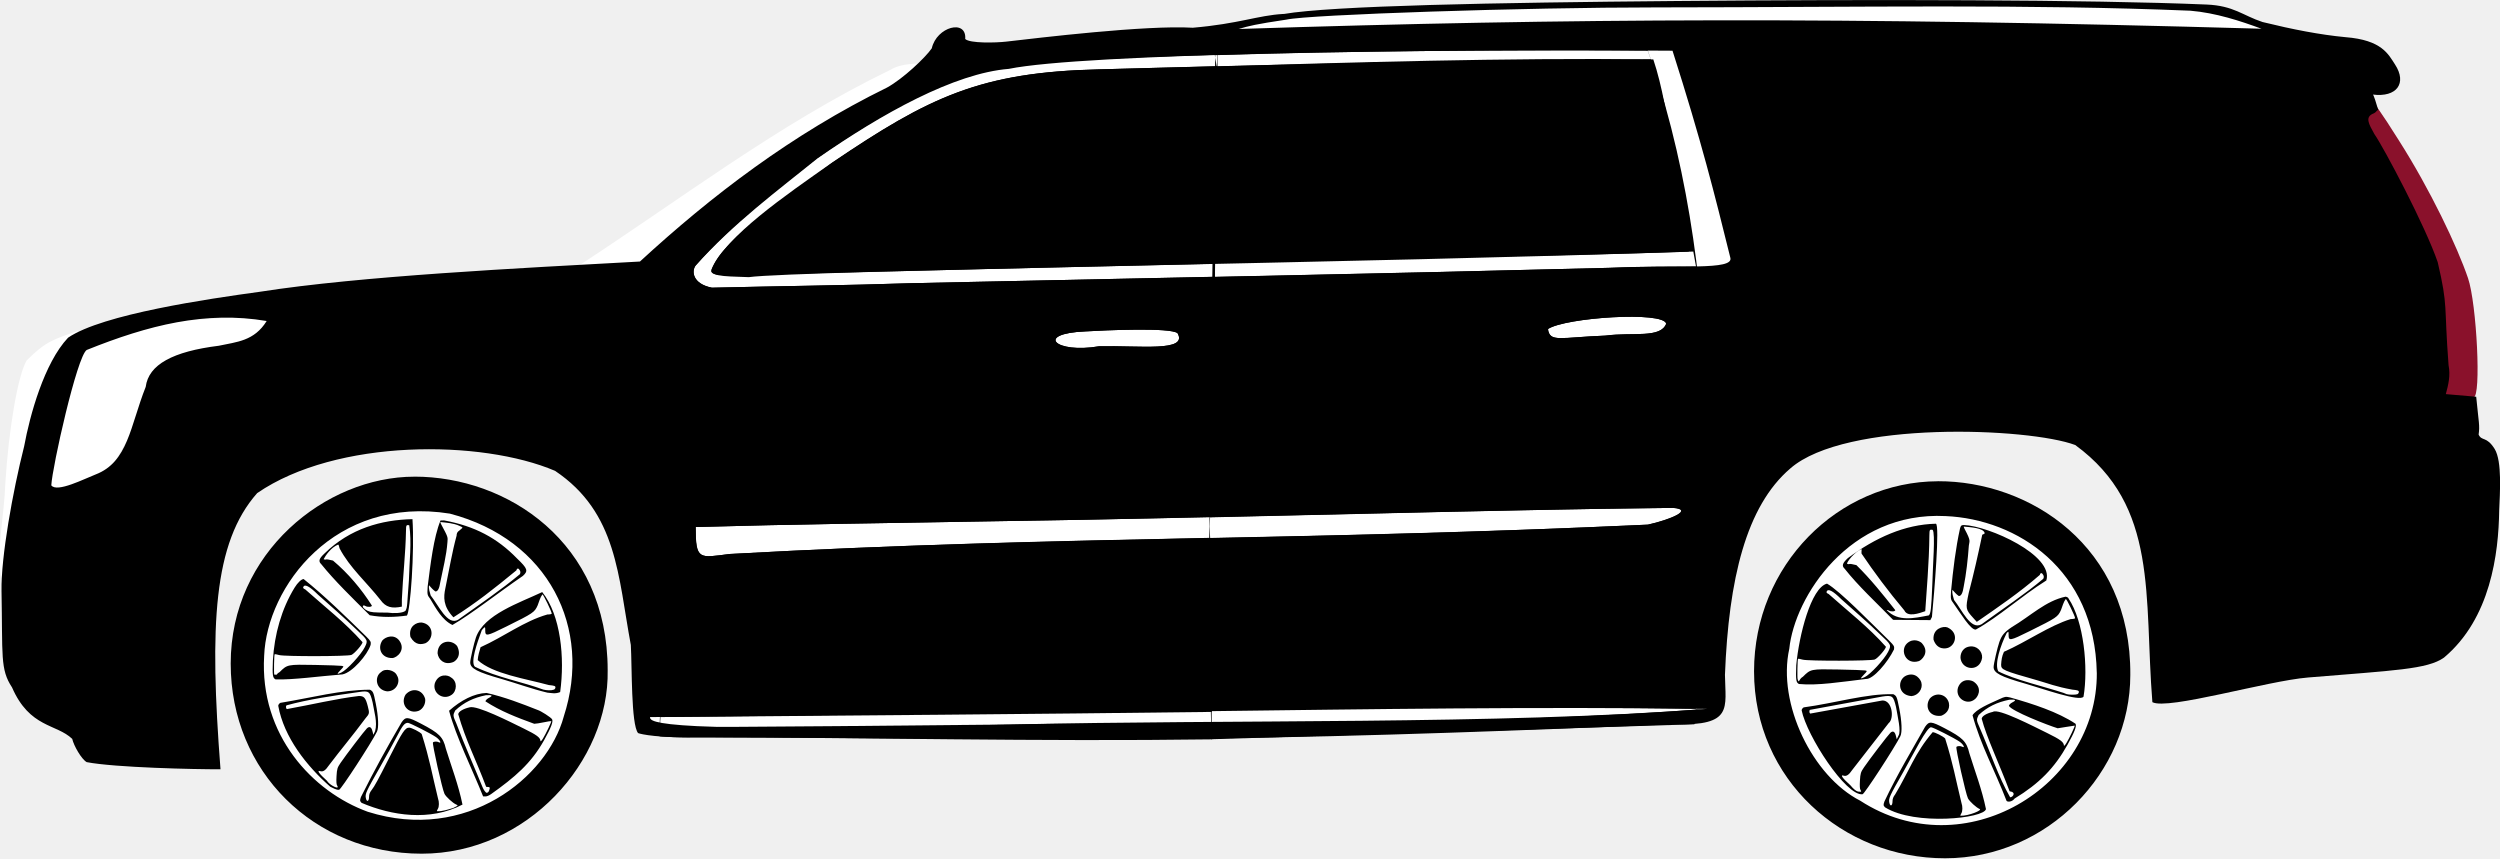
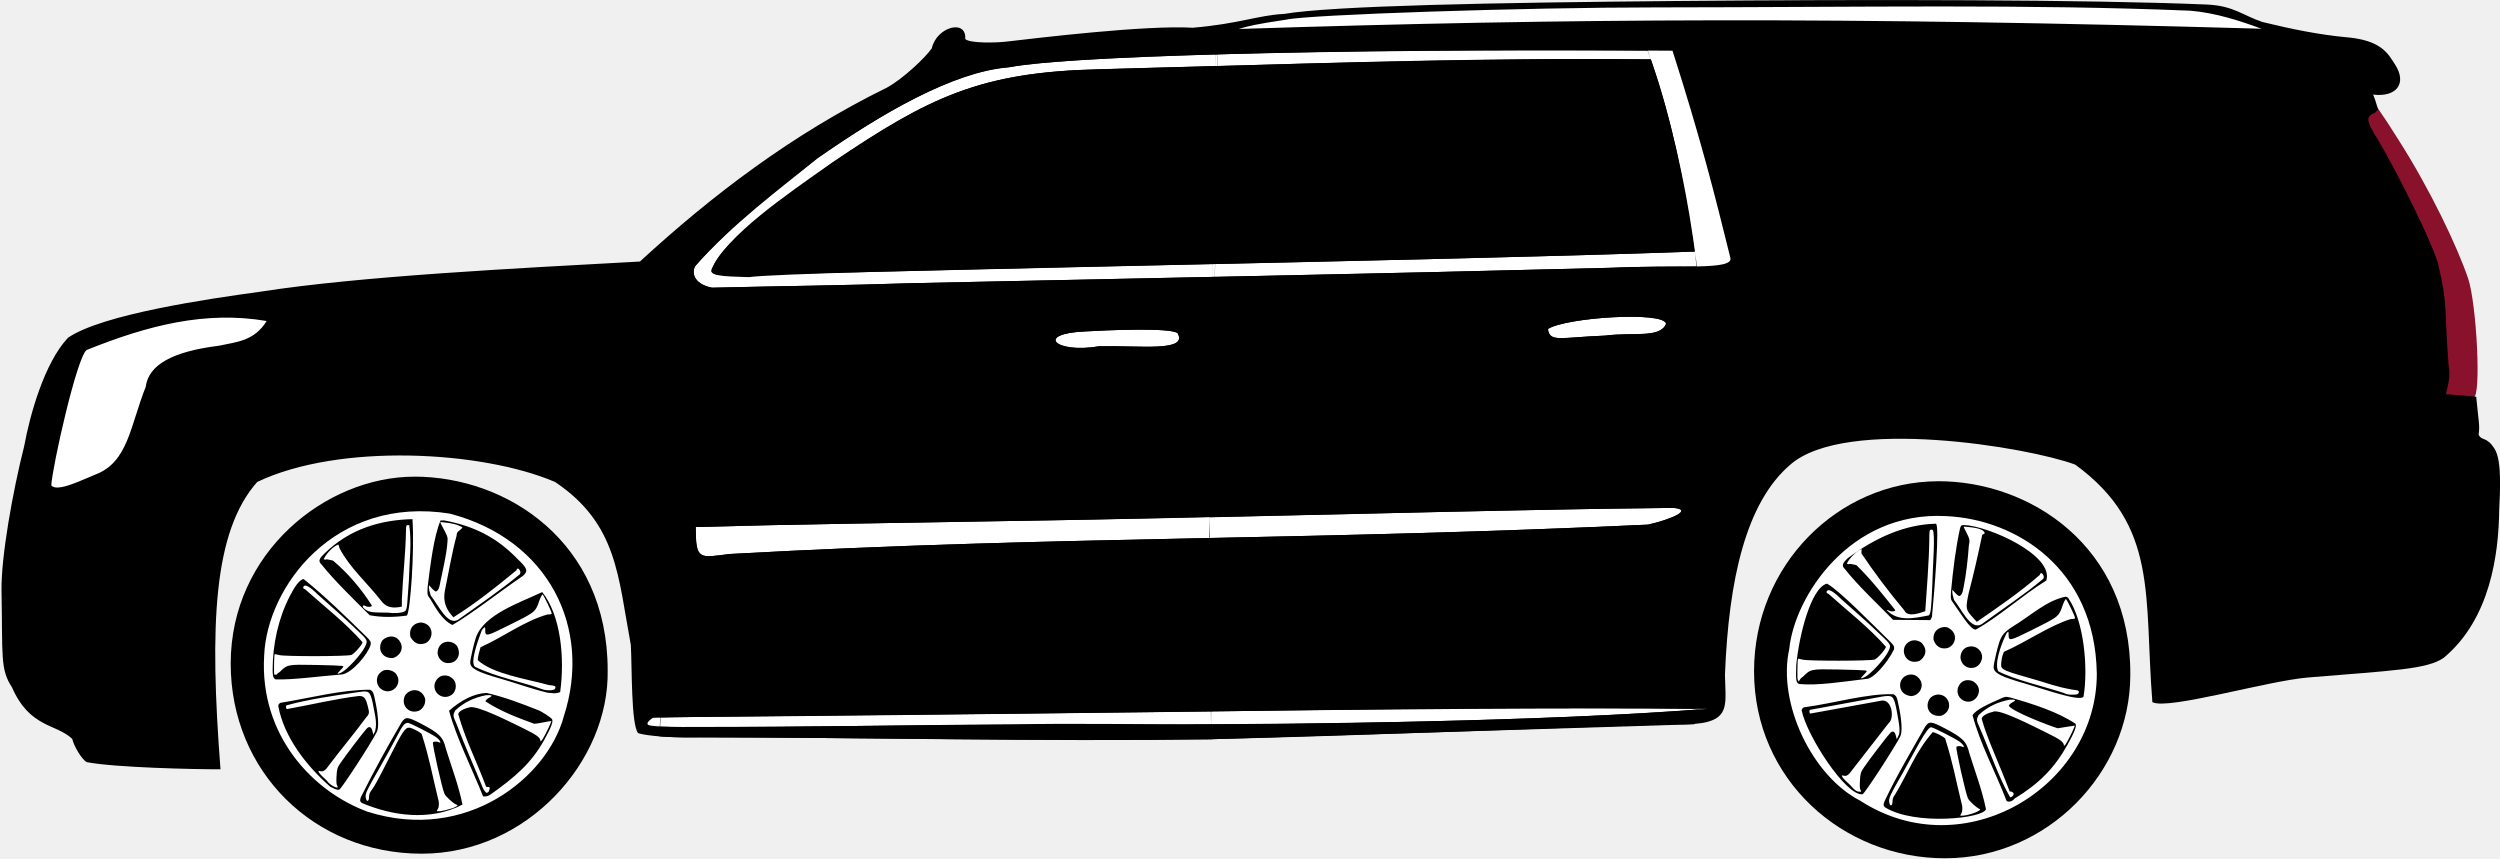
<svg xmlns="http://www.w3.org/2000/svg" id="esv" width="600" height="206" version="1.1" viewBox="0 0 600 206.015">
  <path id="fHub" d="m76.55 129.8c31.46-22.71 62.18 2.547 62.47 32.07 0.116 11.84-17.31 38.8-39.62 36.47-41.78-4.379-46.89-51.18-22.85-68.52z" style="fill:#ffffff;stroke-width:1.926" />
  <path id="fWheel" d="m99.44 114.4c22.2 0 46.39 15.63 46.39 46.48 0.398 21.77-19.24 44.02-44.63 44.02-25.87 0-45.85-19.75-45.85-45.63 0-26.66 22.81-44.86 44.09-44.86zm35.85 57.58c6.906-21.23-3.614-42.49-27.33-48.7-27.68-4.415-43.94 17.58-44.58 34.13-1.131 19.07 11.66 32.63 24.87 37.43 23.73 7.497 43.09-8.268 47.04-22.85zm-48.52 20.73c-0.437-0.476-0.448-0.573-0.152-1.429 3.331-6.634 6.116-11.67 9.745-17.9 0.975-1.406 1.431-1.376 4.666 0.311 4.409 2.3 5.303 3.202 5.962 6.002 1.381 4.461 3.013 8.653 3.993 13.42-7.8 4.076-17 2.666-24.21-0.412zm22.02 1.192c1.196-0.555 1.218-0.581 0.674-0.81-0.796-0.335-2.427-1.824-2.795-2.55-0.535-1.059-3.013-12.11-2.77-12.35 0.239-0.245 0.954-0.27 1.371-0.049 0.824 0.437 0.288-0.588-0.64-1.224-1.262-0.865-6.303-3.425-6.744-3.425-0.794 0-1.249 0.561-2.654 3.275-0.804 1.552-2.62 4.856-4.038 7.343-3.377 5.929-3.598 6.407-3.413 7.409 0.199 1.087 0.778 0.874 0.778-0.286 0-0.584 0.196-1.089 0.637-1.643 0.652-0.818 1.533-2.435 4.196-7.701 3.184-6.297 3.816-7.251 4.808-7.243 0.553 4e-3 2.562 1.026 2.993 1.524 1.953 6.201 2.443 9.479 3.922 15.5 0.287 0.762 0.272 1.969-0.029 2.439-0.175 0.274-0.276 0.543-0.222 0.598 1.368 0.059 2.68-0.426 3.926-0.797zm7.141-2.758c-2.666-6.661-6.463-14.2-8.168-20.55 2.843-2.52 6.02-4.184 9.006-4.274 4.238 0.945 8.555 2.618 12.24 4.078 0.793 0.233 3.19 1.773 3.473 2.231 0.333 0.54-0.222 2-1.918 5.039-3.115 5.582-7.064 8.913-12.7 12.92-1.166 0.829-1.686 0.503-1.93 0.553zm1.591-1.942c0.063-0.442-0.599-0.251-0.863-0.361-2.418-6.461-4.931-11.18-6.696-17.42 0.071-0.625 1.15-1.28 2.712-1.647 1.765-0.574 9.714 3.477 12.98 5.074 3.18 1.559 4.011 2.177 4.045 3.013 8e-3 0.19 0.272-0.069 0.586-0.575 0.682-1.097 2.115-4.099 2.009-4.207-0.041-0.042-0.84 0.085-1.775 0.283-0.935 0.198-1.978 0.359-2.317 0.359-4.186-1.529-8.089-3.015-11.71-5.386 0.033-0.242 0.386-0.605 0.785-0.805 1.104-0.555 0.883-0.774-0.669-0.664-2.98 0.603-5.276 1.714-7.378 3.668-0.565 1.134-0.556 1.236 0.272 3.098 1.946 5.184 4.38 10.57 6.266 15.24 0.267 0.697 0.787 1.418 1.023 1.418 0.622-0.037 0.668-0.98 0.736-1.079zm-38.28-0.374c-5.66-4.968-11.12-11.87-12.48-19.42 0-0.245 0.228-0.565 0.506-0.712 7.896-1.299 14.42-3.115 21.5-3.155 0.779 0.412 0.856 0.595 1.406 3.346 0.636 3.18 0.744 5.789 0.279 6.727-1.35 2.724-8.719 14.03-9.083 13.94-0.642 0.103-1.461-0.428-2.129-0.722zm1.752 0.152c0.081-0.083 0.033-0.292-0.106-0.465-0.167-0.205-0.214-0.975-0.137-2.233 0.107-1.761 0.189-2.025 0.987-3.202 1.241-1.83 5.791-7.79 6.318-8.275 0.606-0.558 1.067-0.311 1.322 0.706l0.213 0.853 0.425-0.892c0.591-2.177-0.24-4.652-0.604-6.877-0.651-2.681-0.865-2.845-3.263-2.498-5.958 0.845-12.31 1.779-17.4 3.2-0.291 0.298-0.063 1.064 0.257 0.861 5.679-1.009 11.71-2.473 17.12-3.109 1.232-1e-3 1.611 0.435 2.123 2.444 0.441 1.734 0.436 1.761-0.599 2.984-3.061 4.13-5.752 7.281-8.73 11.22-0.811 1.206-1.409 1.61-2.069 1.395-0.927-0.301-0.312 0.582 1.603 2.302 0.512 0.913 2.354 1.86 2.545 1.58zm16.32-22.25c1.499-1.756 4.055-1.327 4.712 1.018 0.154 1.15-0.494 2.356-1.491 2.839-2.574 0.99-4.583-1.604-3.221-3.856zm7.039-2.768c0.915-2.437 3.234-1.946 3.843-1.383 1.666 0.951 1.442 3.338 0.181 4.188-2.034 1.45-4.706-0.445-4.022-2.805zm27.03 2.294c-3.672-0.873-7.715-2.34-10.9-3.252-5.989-1.708-7.644-2.575-7.644-4.007 0-0.715 0.904-4.662 1.372-5.987 1.926-5.529 10.47-8.322 15.91-10.9 4.45 5.55 5.442 15.76 4.305 24-1.189 0.49-2.059 0.217-3.036 0.142zm1.555-0.734c0.196-0.077 0.356-0.321 0.356-0.542 0-0.33-0.28-0.429-1.565-0.551-5.627-1.535-13.46-2.672-17.09-5.991 0.079-1.117 0.373-2.025 0.682-3.094 5.705-2.566 10.37-6.222 16.03-7.854 0.579 0 1.052-0.096 1.052-0.214 0-0.457-2.009-4.617-2.231-4.617-0.559 0.73-0.822 1.82-1.15 2.645-0.742 1.664-1.048 1.871-7.484 5.06-4.849 2.404-5.095 2.444-5.095 0.856 0-0.798-8e-3 -0.805-0.45-0.396-0.247 0.229-0.45 0.514-0.45 0.633-1.079 2.938-2.701 7.54-1.568 8.576 5.45 2.61 11.49 3.65 16.4 5.478 0.849 0.198 1.854 0.263 2.566 0.01zm-41.45-4.24c0.916-0.962 3.257-0.454 3.779 0.861 0.937 1.445-0.145 3.822-2.381 3.793-2.737-0.333-3.14-3.546-1.399-4.654zm-25.35 1.796c-0.716-0.353-0.804-0.948-0.664-4.515 0.352-6.353 2.107-12.45 5.213-17.52 0.717-1.178 1.635-2.05 2.171-2.061 5.151 4.132 10.23 9.119 14.99 13.76 1.117 1.13 1.205 1.294 1.087 2.038-0.757 2.425-4.431 6.644-6.752 7.087-6.006 0.476-11.47 1.299-16.05 1.209zm0.952-1.765c1.859-1.838 1.881-1.843 8.516-1.717 3.234 0.062 6.122 0.163 6.418 0.226 0.532 0.113 0.528 0.125-0.327 1.021-0.941 0.986-0.913 1.074 0.188 0.588 1.314-0.579 4.771-4.313 5.65-6.103 0.794-1.616 0.785-1.636-1.949-4.174-2.97-2.893-6.44-5.868-9.273-8.412-2.092-2.073-3.246-2.66-3.564-1.813-0.073 0.194 0.114 0.399 0.487 0.534 4.583 4.097 9.583 7.95 13.76 12.67 0 0.526-1.963 2.772-2.676 3.061-0.906 0.368-16.06 0.396-17.32 0.032-0.55-0.159-1.045-0.244-1.1-0.189-0.137 0.14-0.218 4.533-0.09 4.885 1.09 0.051 0.157 0.041 1.285-0.611zm37.91-4.542c0.077-3.099 3.319-3.431 4.691-1.716 1.264 2.493-0.548 3.81-1.132 3.926-1.959 0.658-3.367-0.626-3.56-2.209zm-13.24-3.067c0.813-0.905 2.776-1.544 4.011-8e-3 1.73 2.29-0.526 4.215-1.652 4.246-2.62 0.045-3.621-2.367-2.36-4.238zm6.734-0.819c-0.544-2.547 1.418-3.568 2.722-3.467 2.957 0.478 2.947 3.934 0.9 4.954-1.021 0.338-2.435 0.568-3.621-1.486zm4.741-9.142c-0.71-0.949-0.722-1.004-0.618-2.907 0.691-5.405 1.435-11.87 3.094-15.92 0.397-0.015 0.793-0.017 0.88-4e-3 7.316 1.36 12.71 4.205 17.49 9.138 2.547 2.437 2.724 2.965 1.406 4.174-5.775 3.943-12.52 9.268-16.92 11.78-2.479-1.17-4.016-4.082-5.33-6.262zm6.715 4.991c4.904-3.49 10.45-7.262 14.81-10.92 0.163-0.312 0.161-0.587-6e-3 -0.908-0.305-0.584-0.683-0.59-0.831-0.013-5.451 4.479-9.655 7.813-15.12 11.27-2.531-2.691-2.371-4.879-1.934-6.954 0.973-4.669 1.588-8.562 2.701-12.64 0.015-1.064 0.673-1.124 1.143-1.644 0.404-0.302 0.377-0.344-0.463-0.71-1.429-0.659-3.049-0.747-4.565-0.919-0.042 0.041 0.059 0.327 0.225 0.636 1.57 2.926 1.59 2.98 1.464 4.172-0.229 3.229-1.107 6.551-1.709 9.582-0.233 1.562-0.603 2.281-1.172 2.281-0.634-0.431-0.998-0.905-1.54-1.495-0.125 0.864 0.178 1.681 0.393 2.446 1.881 2.329 4.043 7.362 6.611 5.816zm-32.86-13.32c-0.745-0.69-0.555-1.33 0.756-2.554 6.168-6.039 13.69-8.087 21.13-8.256 0.525 7.75-0.514 22.04-1.326 23.14-2.978 0.413-5.956 0.479-8.934-0.07-4.248-4.23-8.435-8.274-11.63-12.26zm20.21 11.19c0.519-0.956 0.355-1.457 0.819-7.276 0.101-4.429 0.721-9.266 0.083-13.26-0.71-0.123-0.761-0.039-0.779 1.3-0.091 5.5-0.759 11.01-0.991 16.48l-0.002 1.754c-2.394 0.506-3.868 0.167-5.143-1.618-3.23-4.132-7.415-7.777-9.809-12.38-0.081-0.491-0.236-0.893-0.345-0.893-1.706 0.673-3.019 2.614-3.481 3.506 0.192 0.11 0.446 0.139 0.563 0.065 0.118-0.075 0.878 0.046 1.69 0.267 3.629 3.046 6.852 6.871 9.331 10.8 0 0.359-1.056 0.423-1.563 0.095-0.18-0.116-0.403-0.163-0.496-0.104-0.362 0.229 0.146 0.856 1.025 1.264 0.783 0.364 1.504 0.429 4.798 0.433 1.415 0.211 3.554 0.169 4.3-0.427z" style="fill:#000000;stroke-width:1.926" />
-   <path id="trim" d="m403.9 10.77c-54.21 0.834-125.3-2.624-170.9 5.965-28.86 9.26-58.19 29.82-71.42 52.99 11.02 3.539 174.7-2.317 257-4.835-2.719-18.96-9.161-38.36-14.61-54.12zm-19.38 63.32c-5.692 1.126-12.86 2.482-16.15 6.223 0.496 1.68 10.71 2.865 19.24 2.536 5.376-0.754 11.74-1.07 15.07-4.774-6.885-4.012-2.208-2.156-18.16-3.984zm-364.8 9.814c-6.815 10.88-6.628 23.37-8.783 33.47 0.654 1.869 12.73-0.984 13.65-2.699 6.898-7.788 13-25.36 13-25.36 15.02-5.448 23-5.474 27.75-12.76-5.017-1.31-45.98 1.125-45.62 7.352zm248.5-6.791c-4.98 0.896-13.36 1.659-16.23 4.193 4.197 4.37 10.67 3.166 16.4 2.939 6.022-0.912 11.54 2.751 18.08-2.852-7.35-2.929-1.819-3.648-18.25-4.28zm126.1 40.35-229.8 7.767 1.669 15.04 237.5-11.68c4.208-5.226 2.559-9.24-9.374-11.13zm-110.7 51.11c-14.66 0.375-143-3.621-127.9 5.418 46.83 3.398 108.6 0.637 146.1-8.5e-4 32.38-1.077 78.45-0.831 110.2-3.651-25.19-4.551-96.5-0.534-128.4-1.767zm259.3-162.9c-7.861-5.455-31.4-2.762-37.85-4.55-68.62-0.006-117.9-0.991-187.5 2.03-10.66 1.546-19.7 1.733-28.35 4.957 9.358 0.055 243.1-2.119 257.2 0.387zm-542.7 132.9c-1.037-7.774 0.758-14.38 1.045-22.69 0.804-12.87 3.016-25.91 5.123-29.38 4.67-4.685 6.517-5.032 12.34-7.109l-0.836 2.509-12.13 58.75zm154.7-75.17-17.25 1.15c25.19-16.32 48.89-34.67 76-47.78 2.903-1.716 6.138-1.435 9.304-1.568l-0.209 4.182-51.96 32.93z" style="fill:#ffffff;stroke-width:1.926" />
+   <path id="trim" d="m403.9 10.77c-54.21 0.834-125.3-2.624-170.9 5.965-28.86 9.26-58.19 29.82-71.42 52.99 11.02 3.539 174.7-2.317 257-4.835-2.719-18.96-9.161-38.36-14.61-54.12zm-19.38 63.32c-5.692 1.126-12.86 2.482-16.15 6.223 0.496 1.68 10.71 2.865 19.24 2.536 5.376-0.754 11.74-1.07 15.07-4.774-6.885-4.012-2.208-2.156-18.16-3.984zm-364.8 9.814c-6.815 10.88-6.628 23.37-8.783 33.47 0.654 1.869 11.73-1.516 13.65-2.699 8.413-5.599 13.01-25.35 13-25.36 15.02-5.448 23-5.474 27.75-12.76-4.708-3.476-41.95 2.226-45.62 7.352l0.002-0.002zm248.5-6.791c-4.98 0.896-13.36 1.659-16.23 4.193 4.197 4.37 10.67 3.166 16.4 2.939 6.022-0.912 11.54 2.751 18.08-2.852-7.35-2.929-1.819-3.648-18.25-4.28zm126.1 40.35-229.8 7.767 1.669 15.04 237.5-11.68c4.208-5.226 2.559-9.24-9.374-11.13zm-110.7 51.11c-14.66 0.375-143-3.621-127.9 5.418 46.83 3.398 108.6 0.637 146.1-8.5e-4 32.38-1.077 78.45-0.831 110.2-3.651-25.19-4.551-96.5-0.534-128.4-1.767zm259.3-162.9c-7.861-5.455-31.4-2.762-37.85-4.55-68.62-0.006-117.9-0.991-187.5 2.03-10.66 1.546-19.7 1.733-28.35 4.957 9.358 0.055 243.1-2.119 257.2 0.387z" style="fill:#ffffff;stroke-width:1.926" />
  <path id="brake" d="m567.2 26.1c0.719-3.593 0.191-5.661 8.493 7.511 7.607 11.94 14.1 25.64 16.66 33.17 2.075 6.093 3.222 28.58 1.32 28.58-0.615 0-6.582 1.402-7.724-1.267-1.006-2.35 1.446-8.354 0.824-14.43-1.279-12.25-4.673-25.83-12.28-35.39-4.542-6.089-9.115-11.21-7.291-18.17z" style="fill:#8a112b;stroke-width:1.926" />
-   <path id="body" d="m308 3.345c-6.139 0.349-10.65 2.363-21.72 3.312-11.33-0.671-37.11 2.448-44.82 3.336-2.494 0.287-8.74 0.435-9.811-0.636 0.368-4.849-6.86-2.949-8.023 2.235-1.541 2.25-6.961 7.362-10.76 9.429-22.86 11.22-42.14 25.97-59.29 41.75-29.09 1.603-67.07 3.477-91.24 7.262-12.3 1.687-37.76 5.378-46.02 11.02-5.723 6.056-9.182 18.66-10.54 26.06-2.753 10.87-5.575 26.65-5.432 34.74 0.294 15.61-0.364 18.77 2.519 23.13 4.252 9.763 10.65 8.716 14.45 12.36 0.369 1.627 2.197 4.851 3.468 5.581 6.794 1.314 25.98 1.739 32.12 1.719-2.663-34.6-1.728-54.38 8.807-66.29 19.04-13.08 53.83-12.89 71.5-5.339 14.97 10.05 15.1 25.31 18.18 41.79 0.294 5.109 0.044 19.12 1.739 21.15 0.745 0.295 4.863 1.198 14.82 1.027 39.58 0.047 81.56 0.729 122.8 0.244 38.56-0.454 76.48-2.026 111.2-3.39 14.07 0.399 12.16-3.888 12.05-11.86 0.896-22.95 5.061-40.46 15.69-49.54 13.25-11.6 57.3-9.787 68.39-5.62 20.09 14.66 16.47 36.36 18.51 61.72 3.662 1.953 27.5-5.106 37.34-5.921 20.69-1.714 28.67-1.946 32.65-4.776 11.19-9.393 13.11-24.96 13.25-35.33 0.161-4.051 0.737-11.78-1.087-14.75-1.975-3.151-3.085-1.789-3.849-3.45 0.315-2.237 0.031-2.763-0.581-9.085l-7.293-0.629c0.604-2.216 1.152-4.447 0.661-6.937-1.132-14.71-0.061-13.87-2.606-24.73-2.947-8.626-12.93-27.51-15.21-30.76-1.326-2.406-2.367-4.105-0.147-4.956 0.528-0.202 0.594-0.59 1.067-0.871-0.419-1.447-1.15-3.843-1.309-3.647 5.758 0.737 8.304-2.71 5.344-7.231-1.587-2.423-3.137-5.866-11.88-6.541-6.066-0.57-12.7-1.861-19.9-3.632-4.743-1.558-6.917-3.924-13.42-4.199-28.26-1.192-80.38-1.262-127.3-0.848-43.56 0.384-82.69 1.129-94.22 3.115zm217.7-0.776c6.116 0.516 11.99 2.451 17.07 4.326-101.2-2.883-165.2-2.518-245.5 0.06 2.516-0.74 4.031-1.137 11.46-2.245 5.418-1.223 57.76-2.937 88.64-2.932 50.78-0.049 89.38-0.818 128.3 0.791zm-354.9 62.17c-0.816 1.845 5.788 1.586 8.9 1.782 11.62-1.605 152.2-3.52 225.6-6.14-3.244-14.38-4.241-33.49-8.504-46.13-43.41 0.128-92.94 1.304-133 2.388-28.53 0.667-40.78 6.592-64.19 22.45-11.19 7.876-25.28 17.47-28.89 25.64zm25.28-26.65c15.67-10.91 32.97-20.5 46.03-21.56 17.85-3.618 98.42-4.803 159.3-4.357 6.94 21.73 10.08 34.33 13.88 49.69 0.863 3.078-12.08 1.674-29.06 2.422-52.9 1.358-112.1 2.517-167.3 3.679-16.04 0.538-32.21 0.698-48.08 1.084-4.715-0.95-4.864-4.01-3.925-5.289 9.186-10.26 19.73-18.03 29.17-25.67zm189.3 42.46c-10.93 0.422-13.41 1.712-13.83-1.58 4.228-2.77 27.79-4.325 28.41-1.268-1.424 3.55-7.93 1.982-14.58 2.848zm-321.4-3.495c-2.986 4.829-7.225 5.01-11.48 5.931-11 1.369-16.86 4.505-17.55 9.873-3.763 9.501-4.229 18.03-12.02 21.02-2.63 1.009-9.31 4.451-10.64 2.61 0.229-4.42 6.178-31 8.502-32.49 14.85-5.974 28.53-9.429 43.18-6.953zm199.8 6.058c-10.54 1.806-15.51-3.049-3.299-3.567 4.577-0.272 20.49-0.999 22.14 0.434 2.568 4.553-9.183 2.915-18.84 3.133zm131.8 42.81c-84.3 3.889-141.9 2.709-220.5 7.048-7.295 0.915-8.147 1.598-8.147-6.479 24.04-0.671 44.39-0.899 71.51-1.379 54.86-0.777 116.6-2.755 163.2-3.21 5.182 0.398-0.794 2.861-6.041 4.019zm14.14 44.22c-50.99 3.889-114.6 2.481-167 3.756-85.28 2.115-86.73-0.458-86.73-1.783 87.54-0.708 163.9-3.146 253.7-1.973z" style="fill:#000000;stroke-width:1.926" />
+   <path id="body" d="m308 3.345c-6.139 0.349-10.65 2.363-21.72 3.312-11.33-0.671-37.11 2.448-44.82 3.336-2.494 0.287-8.74 0.435-9.811-0.636 0.368-4.849-6.86-2.949-8.023 2.235-1.541 2.25-6.961 7.362-10.76 9.429-22.86 11.22-42.14 25.97-59.29 41.75-29.09 1.603-67.07 3.477-91.24 7.262-12.3 1.687-37.76 5.378-46.02 11.02-5.723 6.056-9.182 18.66-10.54 26.06-2.753 10.87-5.575 26.65-5.432 34.74 0.294 15.61-0.364 18.77 2.519 23.13 4.252 9.763 10.65 8.716 14.45 12.36 0.369 1.627 2.197 4.851 3.468 5.581 6.794 1.314 25.98 1.739 32.12 1.719-2.663-34.6-1.728-57.05 8.807-68.96 19.57-9.358 53.83-7.551 71.5 0 14.97 10.05 15.1 22.64 18.18 39.12 0.294 5.109 0.044 19.12 1.739 21.15 0.745 0.295 4.863 1.198 14.82 1.027 39.58 0.047 81.56 0.929 122.8 0.443 37.96-0.919 76.35-2.558 111.2-3.59 14.07 0.399 12.16-3.888 12.05-11.86 0.896-22.95 5.061-41.37 15.69-50.45 13.25-11.6 57.3-4.167 68.39 0 20.09 14.66 16.47 31.65 18.51 57.01 3.662 1.953 27.5-5.106 37.34-5.921 20.69-1.714 28.67-1.946 32.65-4.776 11.19-9.393 13.11-24.96 13.25-35.33 0.161-4.051 0.737-11.78-1.087-14.75-1.975-3.151-3.085-1.789-3.849-3.45 0.315-2.237 0.031-2.763-0.581-9.085l-7.293-0.629c0.604-2.216 1.152-4.447 0.661-6.937-1.132-14.71-0.061-13.87-2.606-24.73-2.947-8.626-12.93-27.51-15.21-30.76-1.326-2.406-2.367-4.105-0.147-4.956 0.528-0.202 0.594-0.59 1.067-0.871-0.419-1.447-1.15-3.843-1.309-3.647 5.758 0.737 8.304-2.71 5.344-7.231-1.587-2.423-3.137-5.866-11.88-6.541-6.066-0.57-12.7-1.861-19.9-3.632-4.743-1.558-6.917-3.924-13.42-4.199-28.26-1.192-80.38-1.262-127.3-0.848-43.56 0.384-82.69 1.129-94.22 3.115zm217.7-0.776c6.116 0.516 11.99 2.451 17.07 4.326-101.2-2.883-165.2-2.518-245.5 0.06 2.516-0.74 4.031-1.137 11.46-2.245 5.418-1.223 57.76-2.937 88.64-2.932 50.78-0.049 89.38-0.818 128.3 0.791zm-354.9 62.17c-0.816 1.845 5.788 1.586 8.9 1.782 11.62-1.605 153.6-3.52 227-6.14-2.181-14.38-5.111-31.1-10.5-46.13-43.41-0.404-92.34 1.304-132.4 2.388-28.53 0.667-40.78 6.592-64.19 22.45-11.19 7.876-25.28 17.47-28.89 25.64zm25.28-26.65c15.67-10.91 32.37-20.9 46.03-21.96 18.25-3.352 98.42-4.403 159.3-3.957 6.94 21.73 10.08 34.33 13.88 49.69 0.863 3.078-12.08 1.674-29.06 2.422-52.9 1.358-112.1 2.517-167.3 3.679-16.04 0.538-32.21 0.698-48.08 1.084-4.715-0.95-4.864-4.01-3.925-5.289 9.186-10.26 19.73-18.03 29.17-25.67zm189.3 42.46c-10.93 0.422-13.41 1.712-13.83-1.58 4.228-2.77 27.79-4.325 28.41-1.268-1.424 3.55-7.93 1.982-14.58 2.848zm-321.4-3.495c-2.986 4.829-7.225 5.01-11.48 5.931-11 1.369-16.86 4.505-17.55 9.873-3.763 9.501-4.229 18.03-12.02 21.02-2.63 1.009-9.31 4.451-10.64 2.61 0.229-4.42 6.178-31 8.502-32.49 14.85-5.974 28.53-9.429 43.18-6.953zm199.8 6.058c-10.54 1.806-15.51-3.049-3.299-3.567 4.577-0.272 20.49-0.999 22.14 0.434 2.568 4.553-9.183 2.915-18.84 3.133zm131.8 42.81c-84.3 3.889-141.9 2.709-220.5 7.048-7.295 0.915-8.147 1.598-8.147-6.479 24.04-0.671 44.39-0.899 71.51-1.379 54.86-0.777 116.6-2.755 163.2-3.21 5.182 0.398-0.794 2.861-6.041 4.019zm14.14 44.22c-36.67 2.989-105.5 3.851-119.2 3.696-14.52 0.201-32.64-0.04-47.8 0.06-33.64 0.036-85.03 1.49-87.15 0.092-0.762-0.503 1.03-1.671 1.149-1.709 7.165-0.301 69.26-0.726 133.6-1.531 41.01-0.513 84.41-0.897 119.4-0.607z" style="fill:#000000;stroke-width:1.926" />
  <path id="rHub" d="m440.6 131c33.67-25.83 66.82 7.424 63.45 33.56-2.026 15.75-15.03 35.62-37.47 35.46-39.43-0.283-49.54-50.95-26.01-69.02z" style="fill:#ffffff;stroke-width:1.926" />
  <path id="rWheel" d="m465.1 115.5c21.92-0.07 46.4 15.48 46.19 46.48 0 23.35-19.8 44.02-44.44 44.02-24.57 0.042-45.87-18.86-45.87-44.88 0-25.43 20.12-45.53 44.12-45.61zm38.14 45.97c-0.45-24.81-19.12-36.87-36.29-37.6-23.1-1.179-36.25 19.4-37.51 31.84-2.936 13.18 5.609 30.65 17.02 36.47 24.93 16.18 56.98-3.412 56.79-30.71zm-50.81 32.32c-0.437-0.476-0.448-0.573-0.152-1.429 2.972-6.328 6.885-12.82 9.745-17.9 0.975-1.406 1.431-1.376 4.666 0.311 4.409 2.3 5.303 3.202 5.962 6.002 1.381 4.461 3.013 8.653 3.993 13.42-0.401 2.216-17.03 4.055-24.21-0.412zm22.69 0.382c-0.796-0.335-2.427-1.824-2.795-2.55-0.535-1.059-3.013-12.11-2.77-12.35 0.239-0.245 0.954-0.27 1.371-0.049 0.824 0.437 0.288-0.588-0.64-1.224-1.262-0.865-6.303-3.425-6.744-3.425-0.923-0.464-4.465 6.706-6.692 10.62-3.377 5.929-3.598 6.407-3.413 7.409 0.199 1.087 0.778 0.874 0.778-0.286 0-0.584 0.196-1.089 0.637-1.643 3.266-5.455 4.809-10.08 9.004-14.94 0.553 3e-3 2.562 1.026 2.994 1.524 1.952 6.201 2.442 9.48 3.923 15.5 0.287 0.762 0.272 1.969-0.029 2.439-0.175 0.274-0.275 0.543-0.222 0.598 2.015 0.056 5.382-1.377 4.6-1.607zm6.466-1.949c-2.849-7.401-6.22-13.38-8.166-20.55 0.889-1.418 3.751-2.647 6.42-3.847 1.366-0.644 1.533-0.671 2.585-0.427 5.45 1.518 11.47 3.483 15.71 6.309 0.333 0.54-0.222 2-1.918 5.039-3.115 5.582-6.792 9.325-12.7 12.92-0.62 0.843-1.686 0.865-1.93 0.553zm1.591-1.942c-0.214-0.314-0.599-0.251-0.863-0.361-2.418-6.461-5.527-12.93-6.696-17.42 0.071-0.625 1.15-1.28 2.712-1.647 1.297-0.893 9.714 3.477 12.98 5.074 3.18 1.559 4.011 2.177 4.045 3.013 8e-3 0.19 0.272-0.069 0.587-0.575 0.682-1.097 2.115-4.099 2.009-4.207-1.399 0.176-2.599 0.437-4.092 0.642-2.354-0.72-11.07-4.12-11.71-5.386 0.033-0.242 0.386-0.605 0.785-0.805 1.104-0.555 0.883-0.774-0.669-0.664-2.98 0.603-5.276 1.714-7.378 3.668-0.565 1.134-0.556 1.236 0.272 3.098 2.439 5.581 4.51 11.85 7.289 16.65 0.622-0.037 1.038-0.758 0.736-1.078zm-50.77-19.79c0-0.245 0.228-0.565 0.506-0.712 7.391-0.989 15.12-3.348 21.5-3.155 0.779 0.412 0.856 0.595 1.406 3.346 0.636 3.18 0.744 5.789 0.279 6.727-1.35 2.724-8.719 14.03-9.083 13.94-3.961 0.473-13.38-14.03-14.61-20.14zm14.23 19.57c0.081-0.083 0.033-0.292-0.106-0.465-0.167-0.205-0.214-0.975-0.137-2.233 0.107-1.761 0.188-2.025 0.987-3.202 1.241-1.83 5.791-7.79 6.318-8.275 0.606-0.558 1.067-0.311 1.322 0.706l0.213 0.853 0.425-0.892c0.676-1.027-0.24-4.652-0.604-6.877-0.651-2.681-0.865-2.845-3.263-2.498l-17.4 3.2c-0.291 0.298-0.063 1.064 0.257 0.861l17.12-3.109c2.448-0.072 2.885 4.405 1.524 5.428l-8.73 11.22c-0.811 1.206-1.409 1.61-2.069 1.395-0.927-0.301-0.312 0.582 1.603 2.302 1.695 2.059 2.162 1.392 2.545 1.581zm16.53-22.4c1.363-1.576 3.98-1.191 4.577 1.048 0.364 1.782-0.915 2.762-1.867 3.094-2.995 0.328-3.966-2.327-2.71-4.142zm6.767-2.633c0.915-2.452 3.34-1.81 3.887-1.323 2.042 1.538 0.93 3.729-0.12 4.323-1.839 1.224-4.496-0.565-3.768-3.001zm16.19-0.927c-5.989-1.708-7.644-2.575-7.644-4.007 0-0.715 0.904-4.662 1.372-5.987 0.575-1.63 1.195-2.373 2.995-3.591 4.581-2.73 8.125-6.293 12.91-7.308 0.388 0.079 0.705 0.278 0.705 0.442 3.677 5.419 4.771 16.63 3.6 23.56-0.855 1.297-9.674-1.876-13.94-3.111zm12.46 2.518c0.196-0.077 0.356-0.321 0.356-0.542 0-0.33-0.28-0.429-1.565-0.551-3.94-0.706-5.844-1.51-8.326-2.215-8.324-2.366-8.767-2.556-8.767-3.776 0.078-1.117 0.161-1.982 0.682-3.094 5.527-2.431 10.84-6.239 16.02-7.854 0.579 0 1.052-0.096 1.052-0.214 0-0.457-2.009-4.617-2.231-4.617-0.559 0.73-0.822 1.82-1.15 2.646-0.742 1.664-1.048 1.871-7.484 5.06-4.849 2.404-5.095 2.444-5.095 0.856 0-0.798-8e-3 -0.805-0.45-0.396-1.496 2.982-2.993 7.513-2.018 9.21 3.88 1.996 10.87 3.623 15.62 5.159 0.247 0.114 0.601 0.258 0.787 0.32 0.492 0.166 2.154 0.173 2.566 0.01zm-41.09-4.465c2.352-0.987 3.535 1.111 3.645 1.674 0.414 1.505-0.741 3.103-2.366 3.252-3.348-0.242-3.444-3.934-1.278-4.926zm-25.72 2.021c-0.716-0.353-0.804-0.948-0.664-4.515 0.637-7.071 3.533-18.61 7.384-19.58 3.163 1.826 10.23 9.119 14.99 13.76 1.117 1.13 1.205 1.294 1.087 2.038-1.54 3.148-5.018 7.222-6.752 7.087-5.986 0.714-11.57 1.634-16.05 1.208zm0.952-1.765c1.859-1.838 1.881-1.843 8.516-1.717 3.234 0.062 6.122 0.163 6.418 0.226 0.532 0.113 0.528 0.125-0.327 1.021-0.941 0.986-0.913 1.074 0.188 0.588 1.314-0.579 4.771-4.313 5.65-6.103 0.794-1.616 0.785-1.636-1.949-4.174-2.97-2.893-6.44-5.868-9.273-8.412-2.092-2.073-3.246-2.66-3.564-1.813-0.073 0.194 0.114 0.399 0.487 0.534 4.583 4.097 9.583 7.95 13.76 12.67 0 0.526-1.963 2.772-2.676 3.061-0.906 0.368-16.06 0.396-17.32 0.032-0.55-0.159-1.045-0.244-1.099-0.189-0.137 0.14-0.218 4.533-0.09 4.885 0.387 1.197 0.158 0.04 1.285-0.611zm37.85-4.196c-0.196-0.911 0.216-2.762 2.134-3.036 1.667-0.293 3.128 1.13 3.009 2.705-0.505 3.313-4.558 3.088-5.143 0.332zm-12.91-3.762c1.573-1.47 3.244-0.457 3.583-0.095 2.113 2.337-0.267 4.228-0.728 4.325-3.103 0.991-4.579-2.56-2.855-4.23zm9.709-3.874c2.668 1.211 2.094 3.991 0.383 4.825-0.725 0.359-2.851 0.654-3.7-1.874-0.221-2.672 2.285-3.306 3.317-2.951zm1.501-5.736c-0.71-0.949-0.721-1.004-0.618-2.907 0.469-5.101 1.148-10.53 2.144-15.03 0.2-0.76 0.313-0.866 0.949-0.89 5.968 0.212 21.67 7.274 19.78 13.31-6.076 3.806-11.45 8.763-16.92 11.78-1.229 0.199-3.747-4.052-5.339-6.261zm6.715 4.991c4.981-3.633 10.59-7.337 14.81-10.92 0.163-0.312 0.161-0.587-6e-3 -0.908-0.305-0.584-0.683-0.59-0.831-0.013-4.98 4.338-10.24 7.888-15.12 11.27l-0.841-0.931c-1.869-2.067-1.897-2.223-1.093-6.024 1.311-5.07 2.136-8.709 3.244-13.97 0.094 0 0.363-0.144 0.6-0.321-0.24-1.36-3.462-1.452-5.03-1.628-0.042 0.041 0.059 0.327 0.225 0.636 1.57 2.926 1.109 2.758 0.984 3.951-0.228 3.229-0.627 6.773-1.228 9.803-0.233 1.562-0.603 2.281-1.172 2.281-0.634-0.431-0.998-0.905-1.54-1.495-0.125 0.864 0.178 1.681 0.393 2.446 1.881 2.329 3.968 7.341 6.611 5.816zm-32.86-13.32c-0.745-0.69-0.555-1.33 0.756-2.554 6.649-4.925 13.69-8.087 21.13-8.257 0.977 0.196-0.374 16.5-0.939 22.38l-0.386 0.758-8.934-0.07c-4.059-4.139-8.435-8.203-11.63-12.26zm20.21 11.19c0.456-0.466 0.589-1.648 0.819-7.276 0.1-4.429 0.781-12.46 0.083-13.26-0.71-0.123-0.761-0.039-0.779 1.3-0.056 6.648-0.731 13.96-0.993 18.23-1.495 0.521-4.242 1.508-5.015-0.188-3.858-4.59-7.295-9.214-10.27-13.63-0.081-0.491 0.097-1.077-0.012-1.077-1.74 0.69-3.535 3.119-3.481 3.506 0.192 0.11 0.446 0.139 0.563 0.065 0.117-0.075 0.878 0.046 1.69 0.267 3.367 3.286 6.426 7.125 9.331 10.8 0 0.359-1.056 0.423-1.563 0.095-0.179-0.116-0.403-0.163-0.496-0.104 2.707 2.877 6.619 1.939 10.12 1.269z" style="fill:#000000;stroke-width:1.926" />
-   <path id="dDoor" d="m292.3 13.14c-24.54 0.719-42.56 1.46-50.28 3.026-13.06 1.059-30.48 11.01-46.14 21.93-9.555 7.518-20.66 16.06-28.98 25.67-0.938 1.28-0.79 4.34 3.925 5.289 15.86-0.386 32.04-0.546 48.08-1.084 24.24-0.511 47.73-1.021 72.67-1.548l0.105-3.117c-55.88 1.232-105.1 2.521-112 2.64-3.312 0.057-9.717 0.641-8.9-1.204 2.32-7.03 16.86-16.51 28.89-25.64 23.4-15.86 35.66-21.79 64.19-22.45 9.528-0.258 18.06-0.522 28.45-0.775zm-9.688 66.84c-1.649-1.433-17.57-0.706-22.14-0.434-12.22 0.518-7.241 5.373 3.299 3.567 9.661-0.218 21.41 1.42 18.84-3.133zm7.78 44.13c-17.85 0.395-34.75 0.756-51.92 0.999-27.12 0.48-47.47 0.708-71.51 1.379 0 8.077 0.852 7.394 8.147 6.479 42.5-2.348 77.34-3.08 115.1-3.873zm0.381 46.76c-44.62 0.55-85.1 0.858-132.4 1.24 0 0.255-0.033 1.873-0.17 2.323 4.214 0.105 16.02 0.149 84.52-0.54 15.59-0.38 31.04 0.056 48-0.059zm-122.8 6.096c-4.215 0.072-7.384-0.048-9.693-0.232l2.668-57.75-0.444-45.24 0.444-10.65c2.545-3.221 5.346-6.338 8.871-9.167 9.054-7.608 18.95-14.71 28.98-21.73 12.47-8.48 25.83-14.35 39.48-17.74 9.462-2.409 18.92-3.202 28.39-3.253l25.58-0.739-0.591 52.63-1.331 65.2c0.196 16.39 0.397 32.77 0.592 49.16-41.85 0.577-82.74-0.441-122.9-0.488z" style="fill:#000000;stroke-width:1.926" />
-   <path id="rDoor" d="m291.6 62.79c40.59-0.893 83.4-1.292 114.8-2.412l0.652 3.597c-5.09-0.028-13.11-0.032-20.87 0.31-30.47 0.782-61.9 1.499-94.59 2.187zm104.6-48.54c-34.89-0.422-72.13 0.746-104.2 1.693l-0.45-2.697c31.2-0.987 69.1-1.308 103.9-1.107m-10.16 68.41c-10.93 0.422-13.41 1.712-13.83-1.58 4.228-2.77 27.79-4.325 28.41-1.268-1.424 3.55-7.93 1.982-14.58 2.848zm-95.11 43.63c40.14-0.88 78.54-1.956 111.3-2.276 5.182 0.398-0.794 2.861-6.041 4.019-39.94 1.842-71.96 2.547-105 3.24zm0.593 46.51c38.2-0.473 77.35-1.088 118.8-0.546v-1e-5c-35.97 2.744-78.75 3.428-118.9 3.701zm115.9 3.151c3.991-47.83 7.942-109.2-11.99-164l-103 0.591c-0.454 55.74-2.223 112.2-0.945 167z" style="fill:#000000;stroke-width:1.926" />
+   <path id="dDoor" d="m292.2 13.05c-24.54 0.719-42.44 1.678-50.16 3.119-13.06 1.059-30.48 11.01-46.14 21.93-9.555 7.518-20.66 16.06-28.98 25.67-0.938 1.28-0.79 4.34 3.925 5.289 15.86-0.386 32.04-0.546 48.08-1.084 24.24-0.511 47.71-0.992 72.65-1.519l0.055-3.08c-55.88 1.232-105 2.455-111.9 2.574-3.312 0.057-9.717 0.641-8.9-1.204 2.32-7.03 16.86-16.51 28.89-25.64 23.4-15.86 35.63-21.83 64.16-22.49 9.528-0.258 17.92-0.522 28.31-0.775zm-9.564 66.93c-1.649-1.433-17.57-0.706-22.14-0.434-12.22 0.518-7.241 5.373 3.299 3.567 9.661-0.218 21.41 1.42 18.84-3.133zm7.73 44.1c-17.85 0.395-34.7 0.789-51.87 1.033-27.12 0.48-47.47 0.708-71.51 1.379 0 8.077 0.852 7.394 8.147 6.479 42.5-2.348 77.46-3.045 115.2-3.838-0.03-1.571 0.02-3.149 0.012-5.003zm0.454 46.68c-44.62 0.55-85.01 1.019-132.3 1.401-0.009 0.254-0.078 1.806-0.1 2.27 4.214 0.105 15.83 0.149 84.33-0.54 15.59-0.38 31.12 0.056 48.08-0.059zm-122.9 6.204c-4.215 0.072-7.384-0.048-9.693-0.232l2.668-57.75-0.444-45.24 0.444-10.65c2.545-3.221 5.346-6.338 8.871-9.167 9.054-7.608 18.95-14.71 28.98-21.73 12.47-8.48 25.83-14.35 39.48-17.74 9.462-2.409 18.92-3.202 28.39-3.253l25.58-0.739-0.591 52.9-1.331 64.93c0.196 16.39 0.397 32.77 0.592 49.16-41.85 0.577-82.74-0.441-122.9-0.488z" style="fill:#000000;stroke-width:1.926" />
+   <path id="rDoor" d="m291 63.39c40.59-0.893 84.4-1.892 115.8-3.012l0.352 3.597c-5.09-0.028-13.21-0.032-20.97 0.31-30.47 0.782-62.55 1.499-95.24 2.187zm105.2-49.14c-34.89-0.422-72.49 0.671-104.6 1.618l0.017-2.797c31.2-0.987 68.99-1.134 103.8-0.932m-10.16 68.41c-10.93 0.422-13.41 1.712-13.83-1.58 4.228-2.77 27.79-4.325 28.41-1.268-1.424 3.55-7.93 1.982-14.58 2.848zm-94.96 43.61c40.14-0.88 78.39-1.939 111.2-2.259 5.182 0.398-0.794 2.861-6.041 4.019-39.94 1.842-72.11 2.514-105.1 3.207zm0.261 46.59c38.2-0.473 77.53-1.154 119-0.613v-1e-5c-35.97 2.744-78.75 3.428-118.9 3.701zm116.1 3.085c3.991-47.83 7.942-109.2-11.99-164l-103 0.591c-0.454 55.74-2.223 112.2-0.945 167z" style="fill:#000000;stroke-width:1.926" />
</svg>
